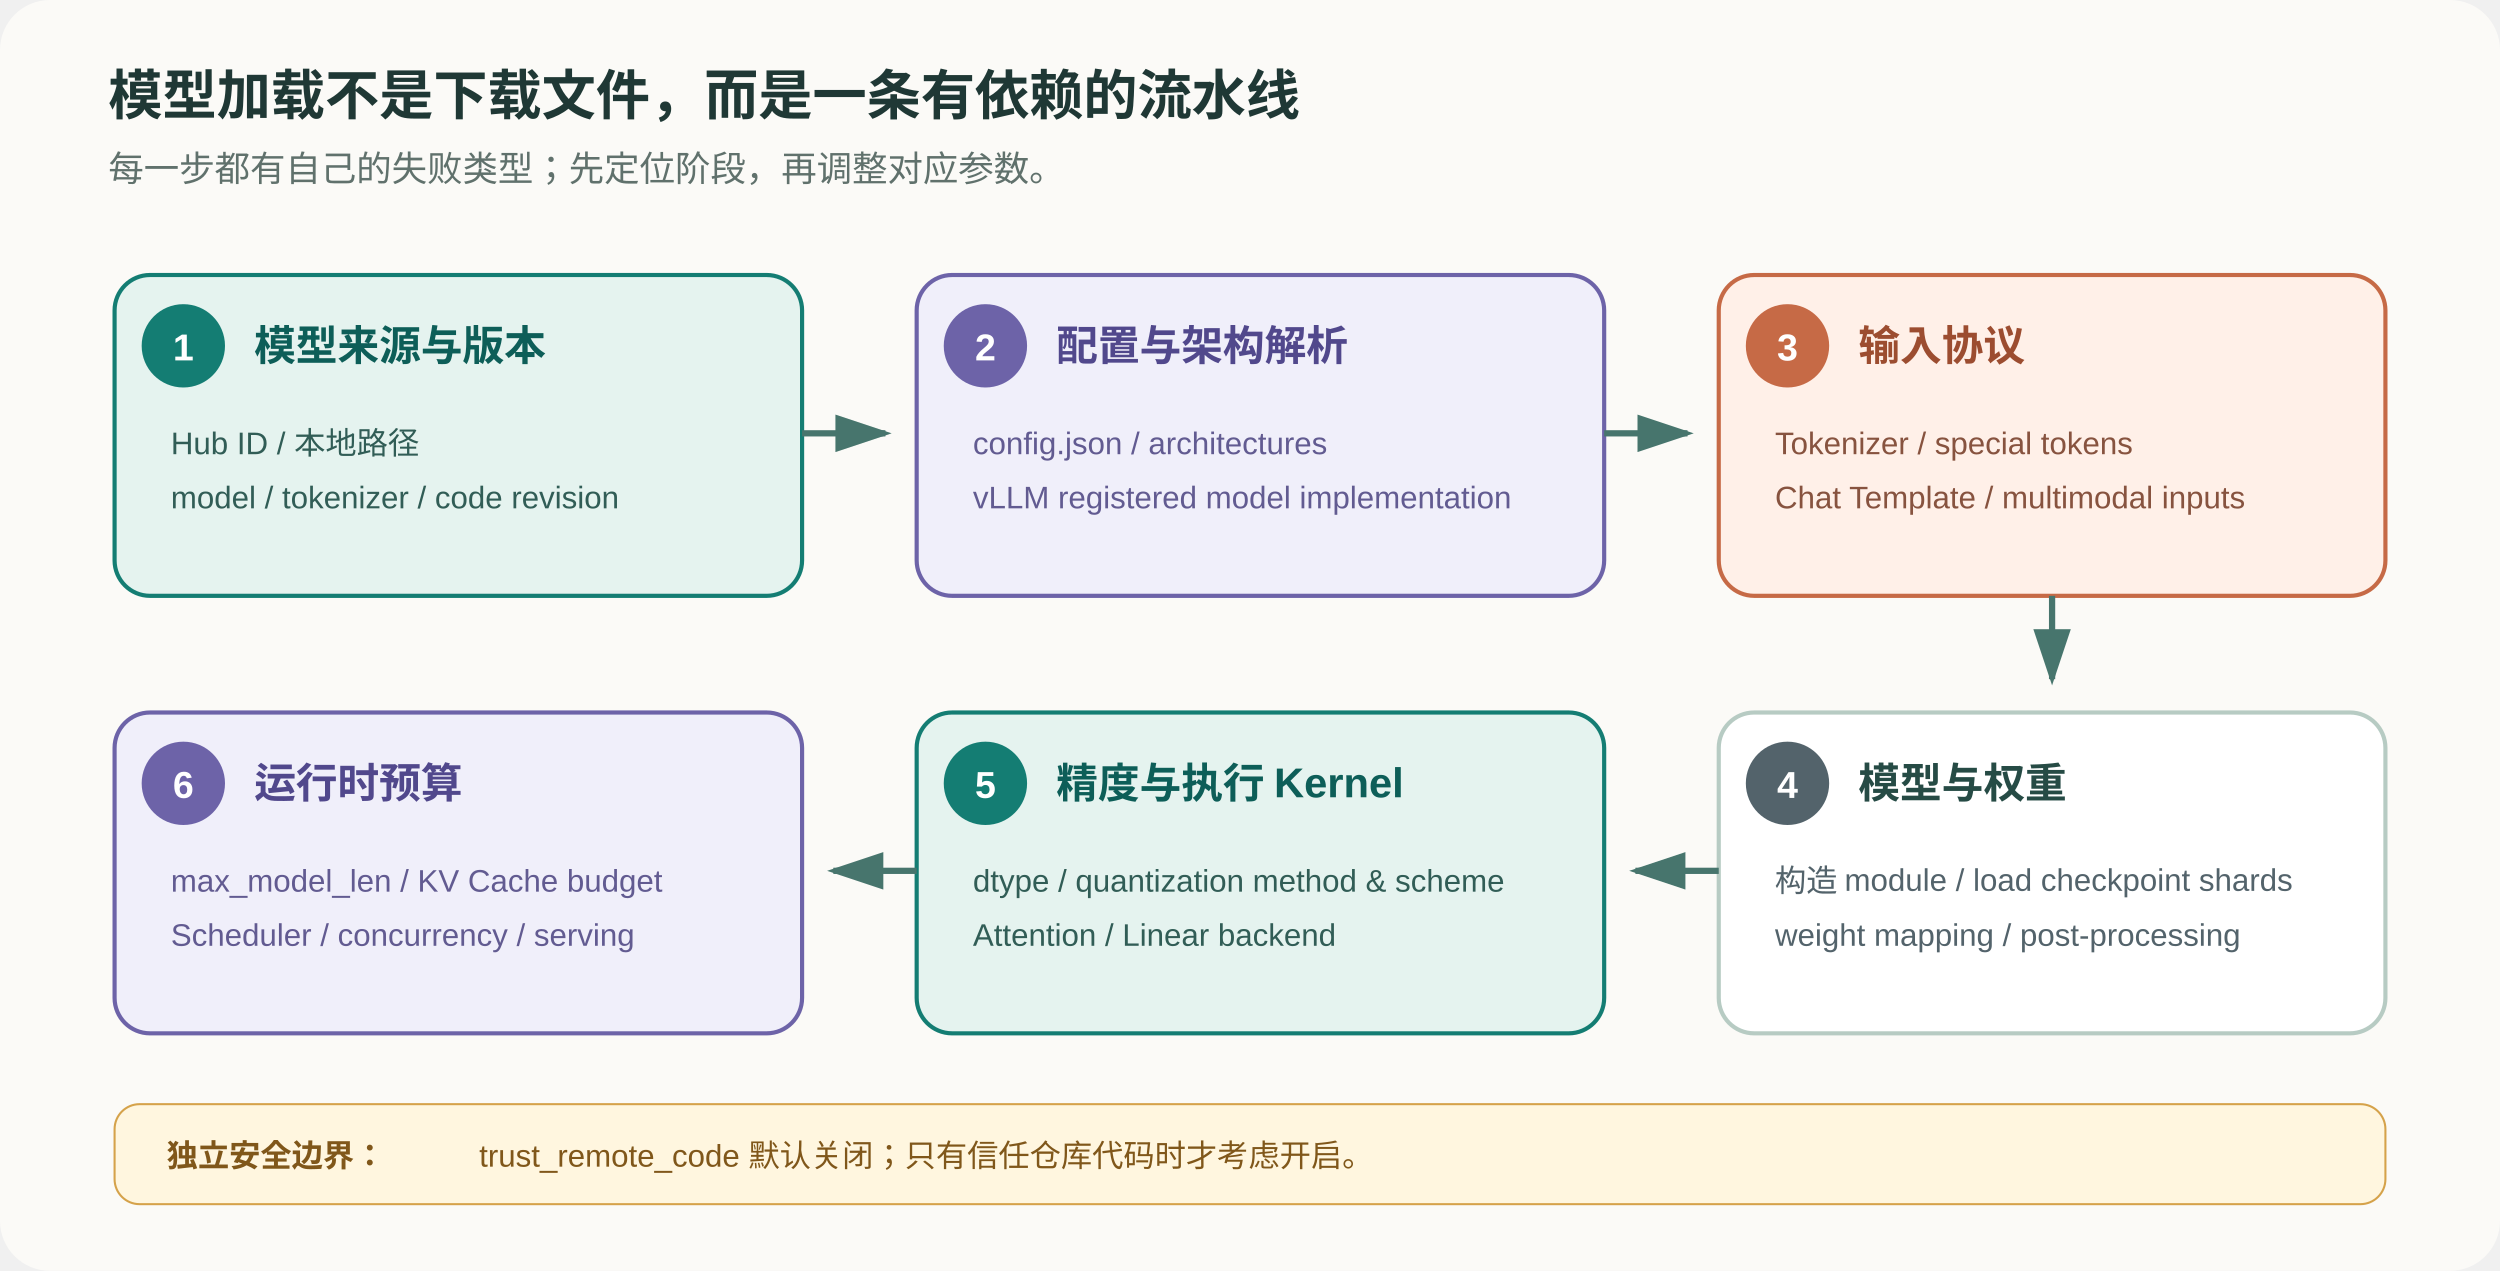
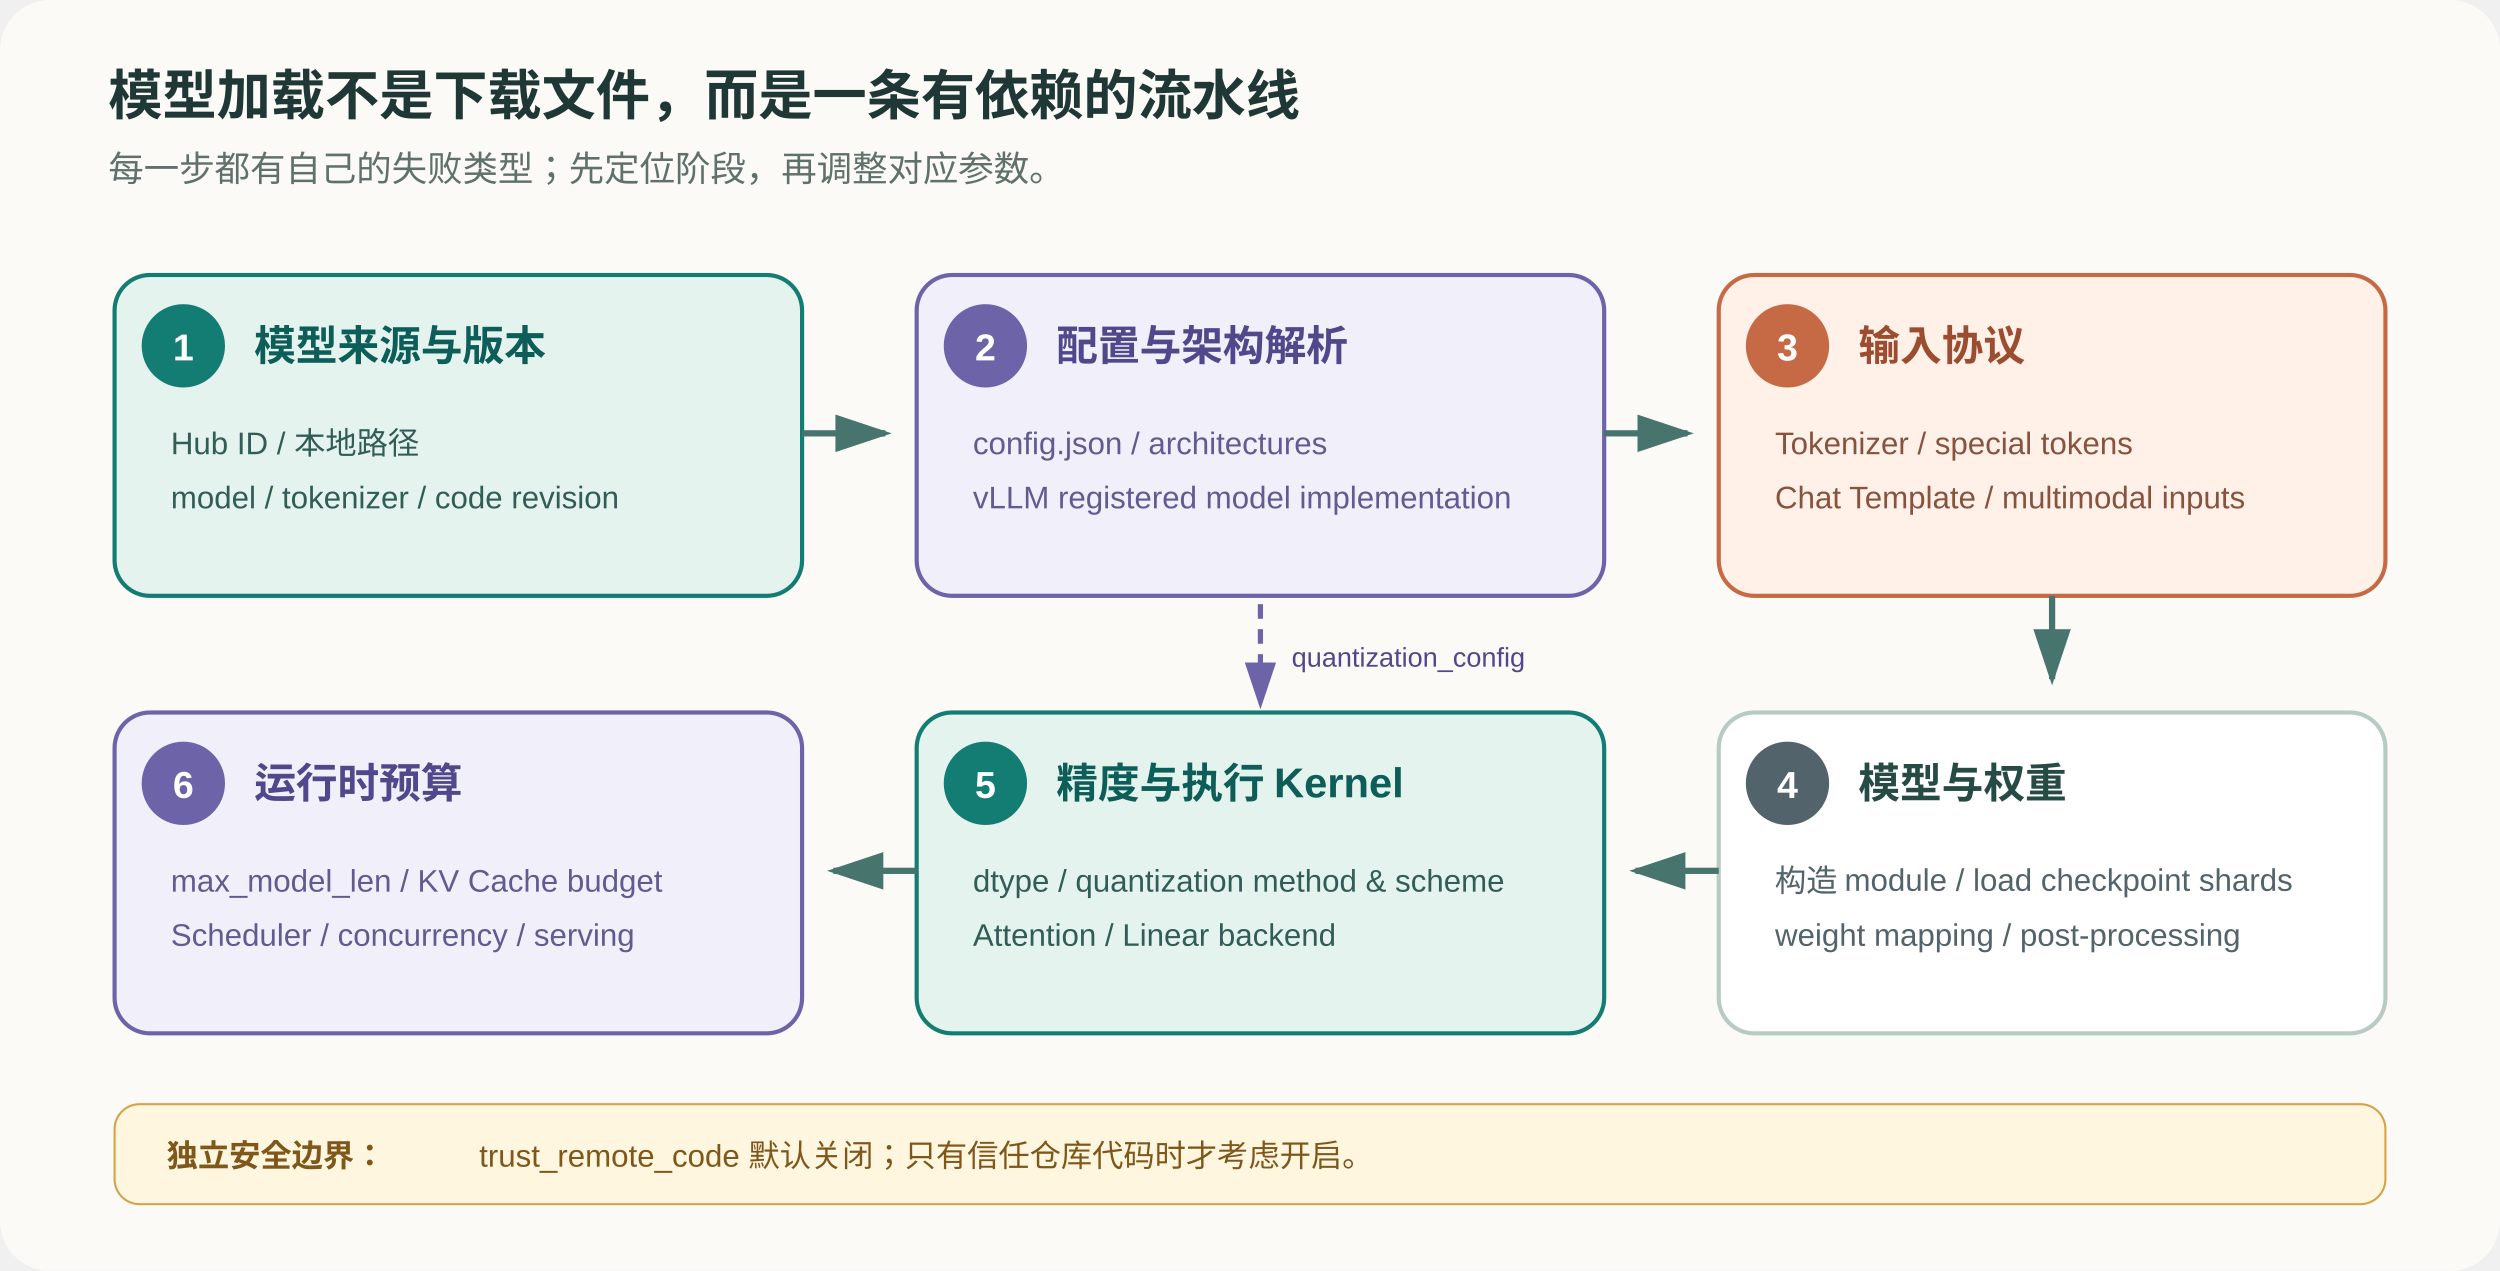
<svg xmlns="http://www.w3.org/2000/svg" viewBox="0 0 1200 610" role="img" aria-labelledby="title desc">
  <defs>
    <marker id="arr07" markerWidth="10" markerHeight="10" refX="8" refY="3" orient="auto">
      <path d="M0 0 L9 3 L0 6 Z" fill="#47756d" />
+     </marker>
+     <marker id="arr07p" markerWidth="10" markerHeight="10" refX="8" refY="3" orient="auto">
+       <path d="M0 0 L9 3 L0 6 Z" fill="#6d63a8" />
    </marker>
  </defs>
  <rect width="1200" height="610" rx="24" fill="#fbfaf7" />
  <text x="52" y="55" font-family="Arial,'PingFang SC',sans-serif" font-size="26" font-weight="700" fill="#1f3835">模型加载不是下载文件，而是一条有依赖的流水线</text>
  <text x="52" y="87" font-family="Arial,'PingFang SC',sans-serif" font-size="17" fill="#60716c">每一步都有自己的失败类型；先定位阶段，再调整对应参数。</text>
  <g font-family="Arial,'PingFang SC',sans-serif">
-     <rect x="55" y="132" width="330" height="154" rx="17" fill="#e5f3ef" stroke="#147d73" stroke-width="2" />
+     <rect id="step-source" x="55" y="132" width="330" height="154" rx="17" fill="#e5f3ef" stroke="#147d73" stroke-width="2" />
    <circle cx="88" cy="166" r="20" fill="#147d73" />
    <text x="88" y="173" text-anchor="middle" font-size="18" font-weight="700" fill="#fff">1</text>
    <text x="122" y="173" font-size="20" font-weight="700" fill="#0d5e58">模型来源与版本</text>
    <text x="82" y="218" font-size="15" fill="#315d56">Hub ID / 本地路径</text>
    <text x="82" y="244" font-size="15" fill="#315d56">model / tokenizer / code revision</text>
    <path d="M385 208 H425" stroke="#47756d" stroke-width="3" marker-end="url(#arr07)" />
-     <rect x="440" y="132" width="330" height="154" rx="17" fill="#f0effa" stroke="#6d63a8" stroke-width="2" />
+     <rect id="step-config" x="440" y="132" width="330" height="154" rx="17" fill="#f0effa" stroke="#6d63a8" stroke-width="2" />
    <circle cx="473" cy="166" r="20" fill="#6d63a8" />
    <text x="473" y="173" text-anchor="middle" font-size="18" font-weight="700" fill="#fff">2</text>
    <text x="507" y="173" font-size="20" font-weight="700" fill="#51488c">配置与架构解析</text>
    <text x="467" y="218" font-size="15" fill="#625b91">config.json / architectures</text>
    <text x="467" y="244" font-size="15" fill="#625b91">vLLM registered model implementation</text>
    <path d="M770 208 H810" stroke="#47756d" stroke-width="3" marker-end="url(#arr07)" />
-     <rect x="825" y="132" width="320" height="154" rx="17" fill="#fff0e8" stroke="#c66a46" stroke-width="2" />
+     <rect id="step-input" x="825" y="132" width="320" height="154" rx="17" fill="#fff0e8" stroke="#c66a46" stroke-width="2" />
    <circle cx="858" cy="166" r="20" fill="#c66a46" />
    <text x="858" y="173" text-anchor="middle" font-size="18" font-weight="700" fill="#fff">3</text>
    <text x="892" y="173" font-size="20" font-weight="700" fill="#9c4d30">输入协议</text>
    <text x="852" y="218" font-size="15" fill="#87533f">Tokenizer / special tokens</text>
    <text x="852" y="244" font-size="15" fill="#87533f">Chat Template / multimodal inputs</text>
    <path d="M985 286 V326" stroke="#47756d" stroke-width="3" marker-end="url(#arr07)" />
-     <rect x="825" y="342" width="320" height="154" rx="17" fill="#fff" stroke="#b7cbc3" stroke-width="2" />
+     <path id="config-to-precision" d="M605 290 V338" stroke="#6d63a8" stroke-width="2.5" stroke-dasharray="7 5" marker-end="url(#arr07p)" />
+     <text x="620" y="320" font-size="13" fill="#51488c">quantization_config</text>
+     <rect id="step-weights" x="825" y="342" width="320" height="154" rx="17" fill="#fff" stroke="#b7cbc3" stroke-width="2" />
    <circle cx="858" cy="376" r="20" fill="#53636b" />
    <text x="858" y="383" text-anchor="middle" font-size="18" font-weight="700" fill="#fff">4</text>
    <text x="892" y="383" font-size="20" font-weight="700" fill="#264b45">模型与权重</text>
    <text x="852" y="428" font-size="15" fill="#53636b">构造 module / load checkpoint shards</text>
    <text x="852" y="454" font-size="15" fill="#53636b">weight mapping / post-processing</text>
    <path d="M825 418 H785" stroke="#47756d" stroke-width="3" marker-end="url(#arr07)" />
-     <rect x="440" y="342" width="330" height="154" rx="17" fill="#e5f3ef" stroke="#147d73" stroke-width="2" />
+     <rect id="step-precision" x="440" y="342" width="330" height="154" rx="17" fill="#e5f3ef" stroke="#147d73" stroke-width="2" />
    <circle cx="473" cy="376" r="20" fill="#147d73" />
    <text x="473" y="383" text-anchor="middle" font-size="18" font-weight="700" fill="#fff">5</text>
    <text x="507" y="383" font-size="20" font-weight="700" fill="#0d5e58">精度与执行 Kernel</text>
    <text x="467" y="428" font-size="15" fill="#315d56">dtype / quantization method &amp; scheme</text>
    <text x="467" y="454" font-size="15" fill="#315d56">Attention / Linear backend</text>
    <path d="M440 418 H400" stroke="#47756d" stroke-width="3" marker-end="url(#arr07)" />
-     <rect x="55" y="342" width="330" height="154" rx="17" fill="#f0effa" stroke="#6d63a8" stroke-width="2" />
+     <rect id="step-runtime" x="55" y="342" width="330" height="154" rx="17" fill="#f0effa" stroke="#6d63a8" stroke-width="2" />
    <circle cx="88" cy="376" r="20" fill="#6d63a8" />
    <text x="88" y="383" text-anchor="middle" font-size="18" font-weight="700" fill="#fff">6</text>
    <text x="122" y="383" font-size="20" font-weight="700" fill="#51488c">运行时预算</text>
    <text x="82" y="428" font-size="15" fill="#625b91">max_model_len / KV Cache budget</text>
    <text x="82" y="454" font-size="15" fill="#625b91">Scheduler / concurrency / serving</text>
  </g>
  <rect x="55" y="530" width="1090" height="48" rx="12" fill="#fff6df" stroke="#d5a24a" />
  <text x="80" y="560" font-family="Arial,'PingFang SC',sans-serif" font-size="15" font-weight="700" fill="#80571a">独立安全边界：</text>
  <text x="230" y="560" font-family="Arial,'PingFang SC',sans-serif" font-size="15" fill="#80571a">trust_remote_code 默认关闭；只有信任仓库代码时才考虑开启。</text>
</svg>
